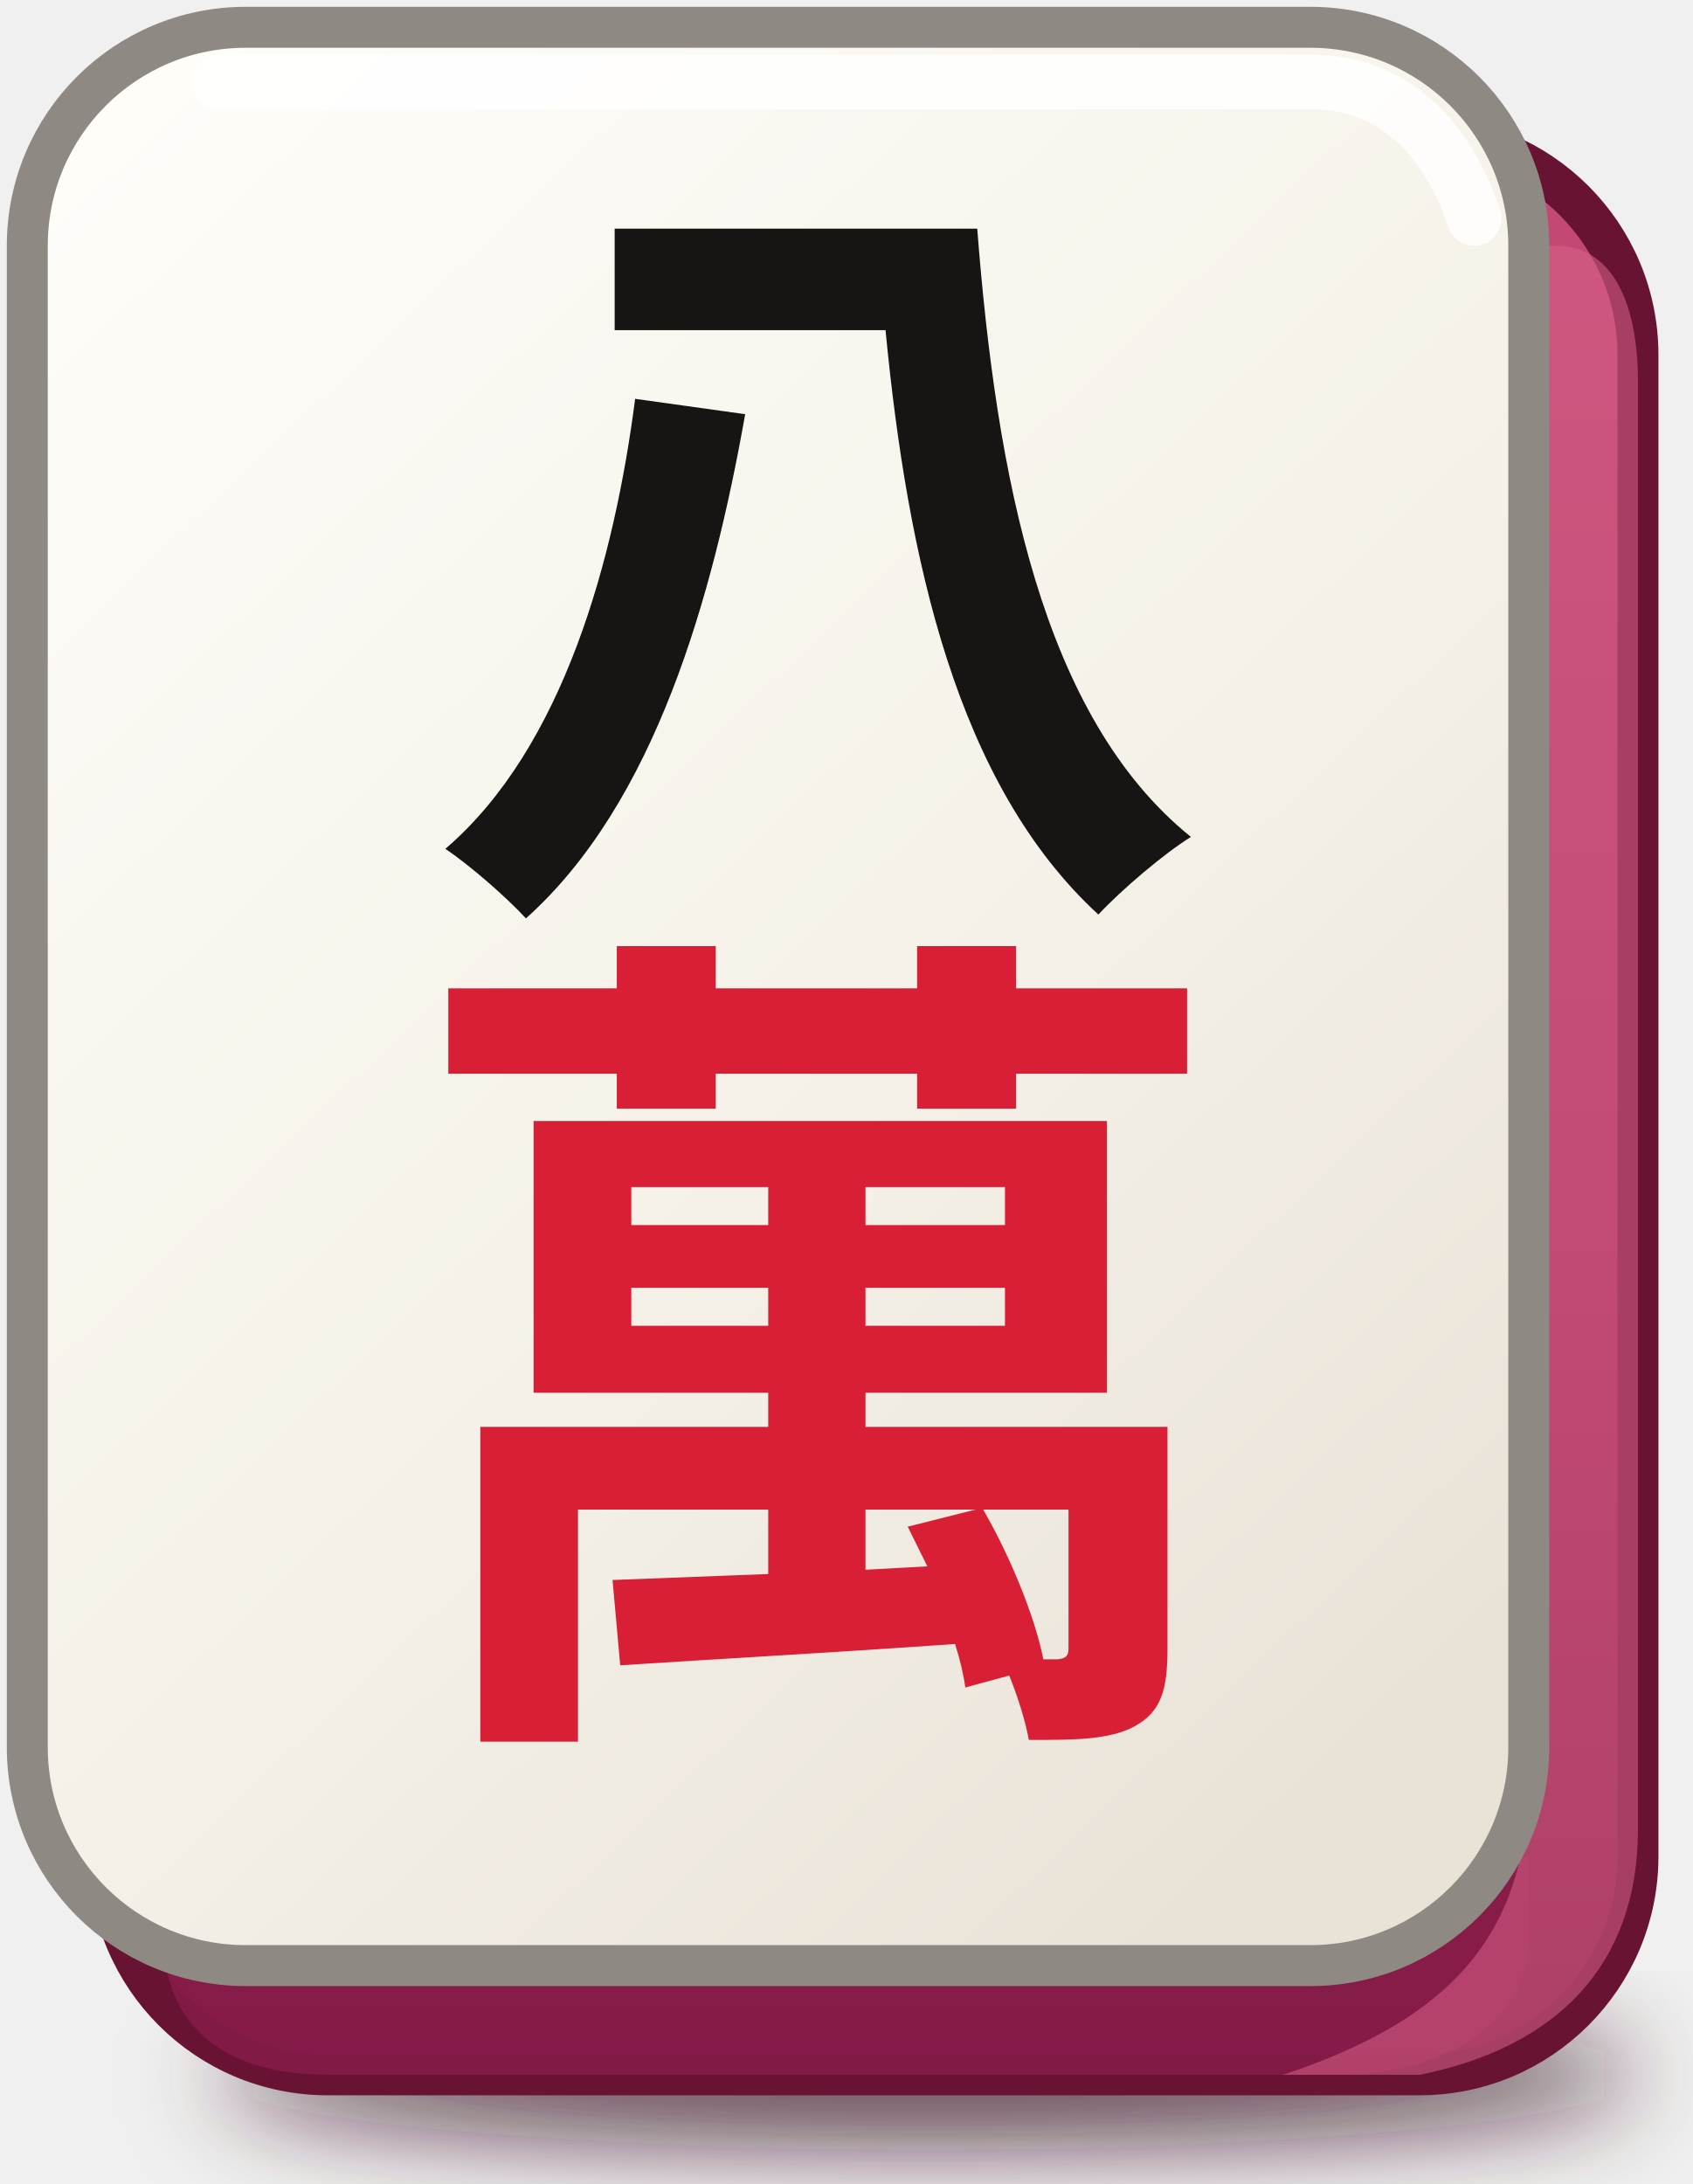
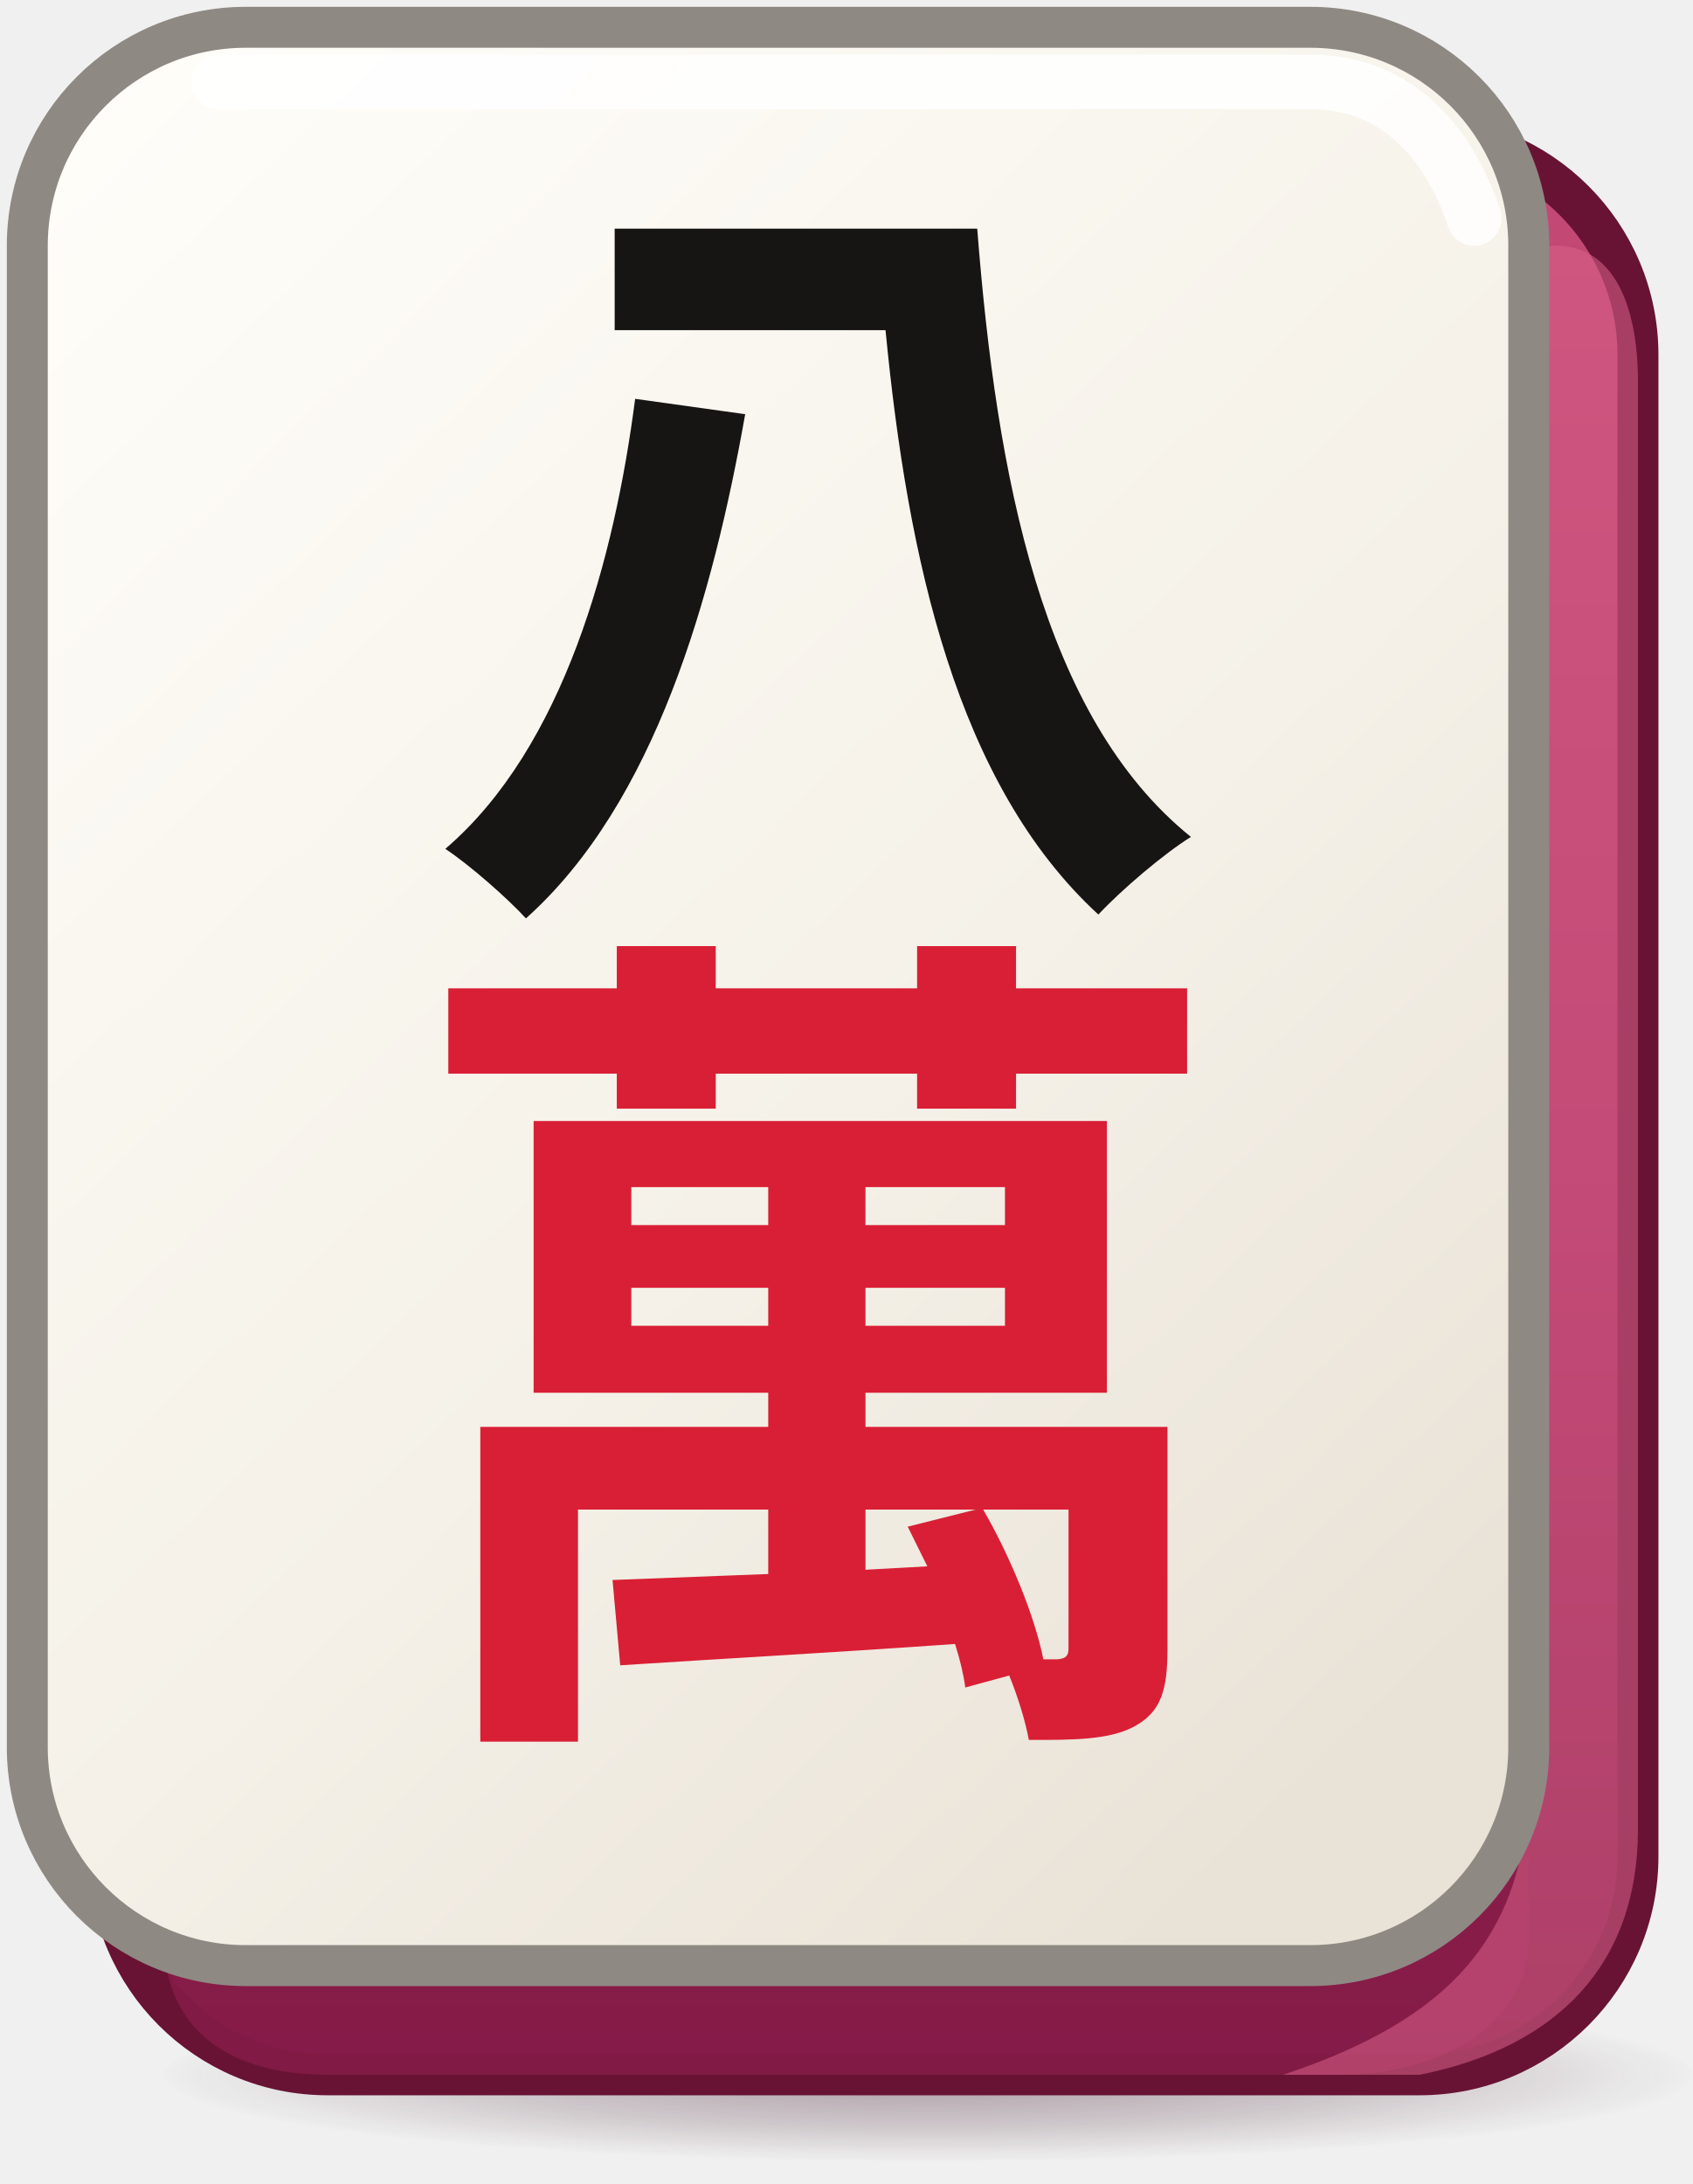
<svg xmlns="http://www.w3.org/2000/svg" width="62" height="80" viewBox="0 0 62 80">
  <defs>
    <linearGradient id="ivory" x1="0" y1="0" x2=".75" y2="1">
      <stop stop-color="#fffefa" />
      <stop offset=".62" stop-color="#f5f1e8" />
      <stop offset="1" stop-color="#e9e2d7" />
    </linearGradient>
    <linearGradient id="pink-side" x1="0" y1="0" x2="0" y2="1">
      <stop stop-color="#c54b76" />
      <stop offset=".55" stop-color="#a92e60" />
      <stop offset="1" stop-color="#77163f" />
    </linearGradient>
-     <filter id="shadow" x="-30%" y="-20%" width="170%" height="160%">
-       <feGaussianBlur stdDeviation="1.8" />
-     </filter>
+     <radialGradient id="shadow">
+       <stop offset="0" stop-color="#361123" stop-opacity=".38" />
+       <stop offset=".6" stop-color="#361123" stop-opacity=".18" />
+       <stop offset="1" stop-color="#361123" stop-opacity="0" />
+     </radialGradient>
  </defs>
-   <ellipse cx="34" cy="76" rx="26" ry="2.7" fill="#361123" opacity=".72" filter="url(#shadow)" />
+   <ellipse cx="34" cy="76" rx="28" ry="3.2" fill="url(#shadow)" />
  <rect x="4" y="5" width="56" height="71" rx="8" fill="url(#pink-side)" stroke="#681334" stroke-width="1.5" />
  <path d="M6 68h50v3c0 3-3 5-7 5H12c-4 0-6-2-6-5Z" fill="#8b1d4b" opacity=".72" />
  <path d="M56 9h1c2 0 3 2 3 5v53c0 5-3 8-8 9h-5c6-2 9-5 9-11Z" fill="#d86088" opacity=".56" />
  <rect x="1" y="1" width="55" height="71" rx="8" fill="url(#ivory)" stroke="#8f8983" stroke-width="1.5" />
  <path d="M8 3h40c3 0 5 2 6 5" fill="none" stroke="#fff" stroke-width="2" stroke-linecap="round" opacity=".85" />
  <text x="30" y="31" text-anchor="middle" font-family="STKaiti,KaiTi,FangSong,serif" font-size="29" font-weight="900" fill="#171513">八</text>
  <text x="30" y="61" text-anchor="middle" font-family="STKaiti,KaiTi,FangSong,serif" font-size="31" font-weight="900" fill="#d91f35">萬</text>
</svg>
